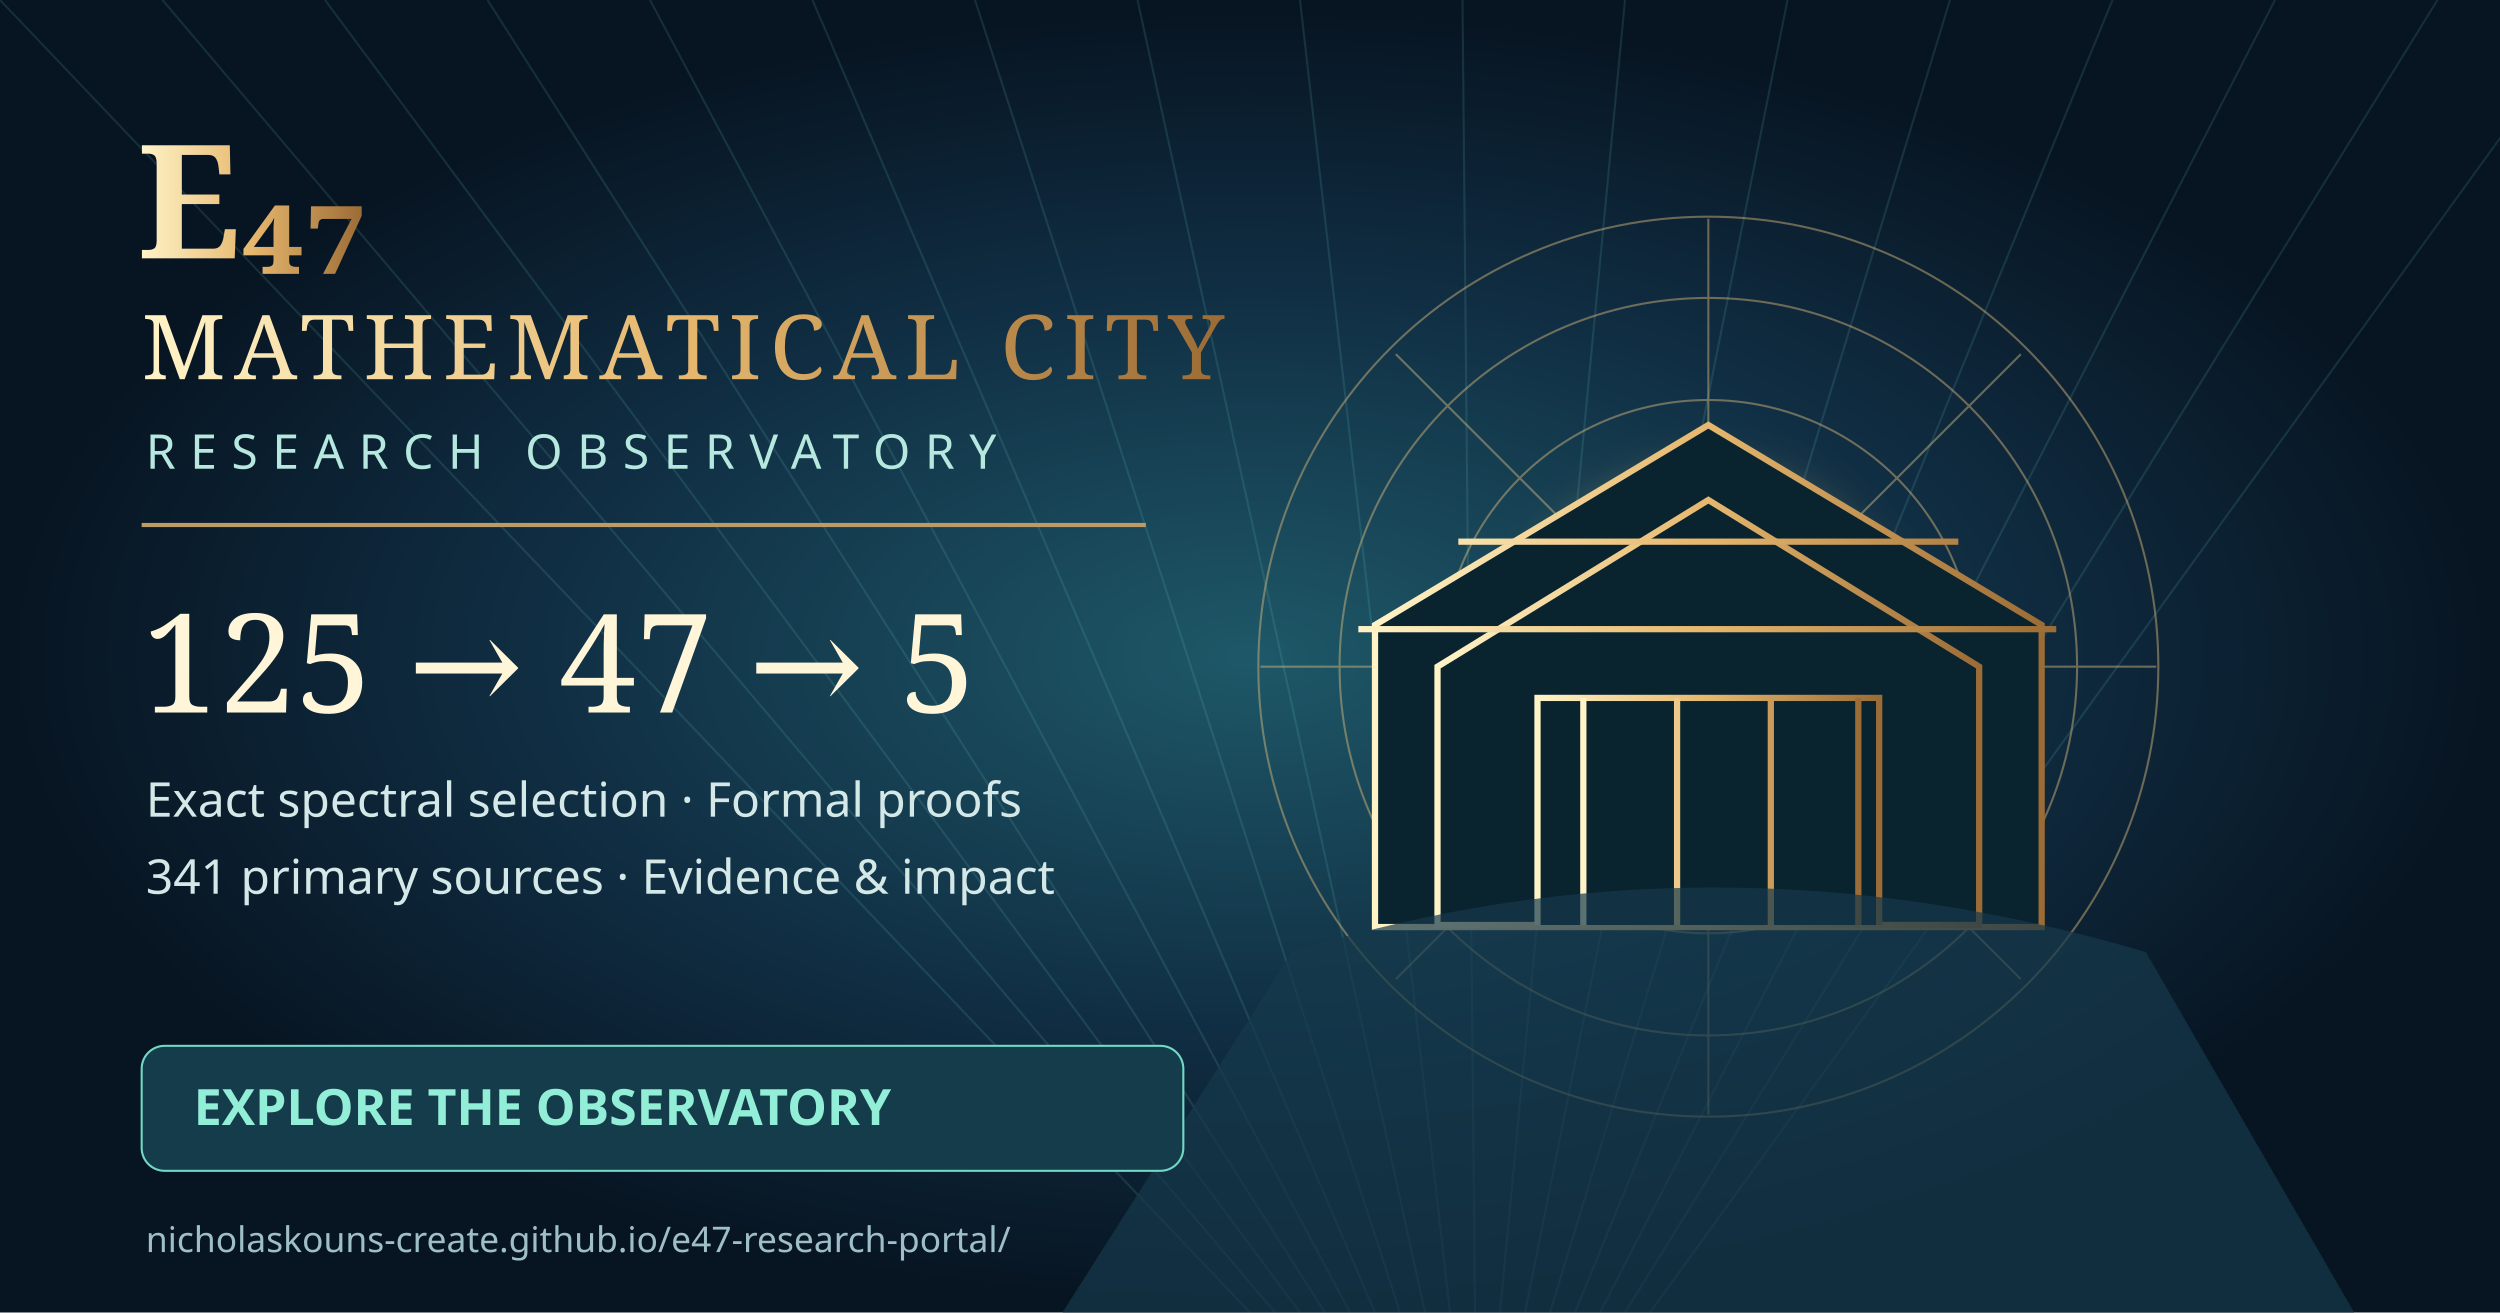
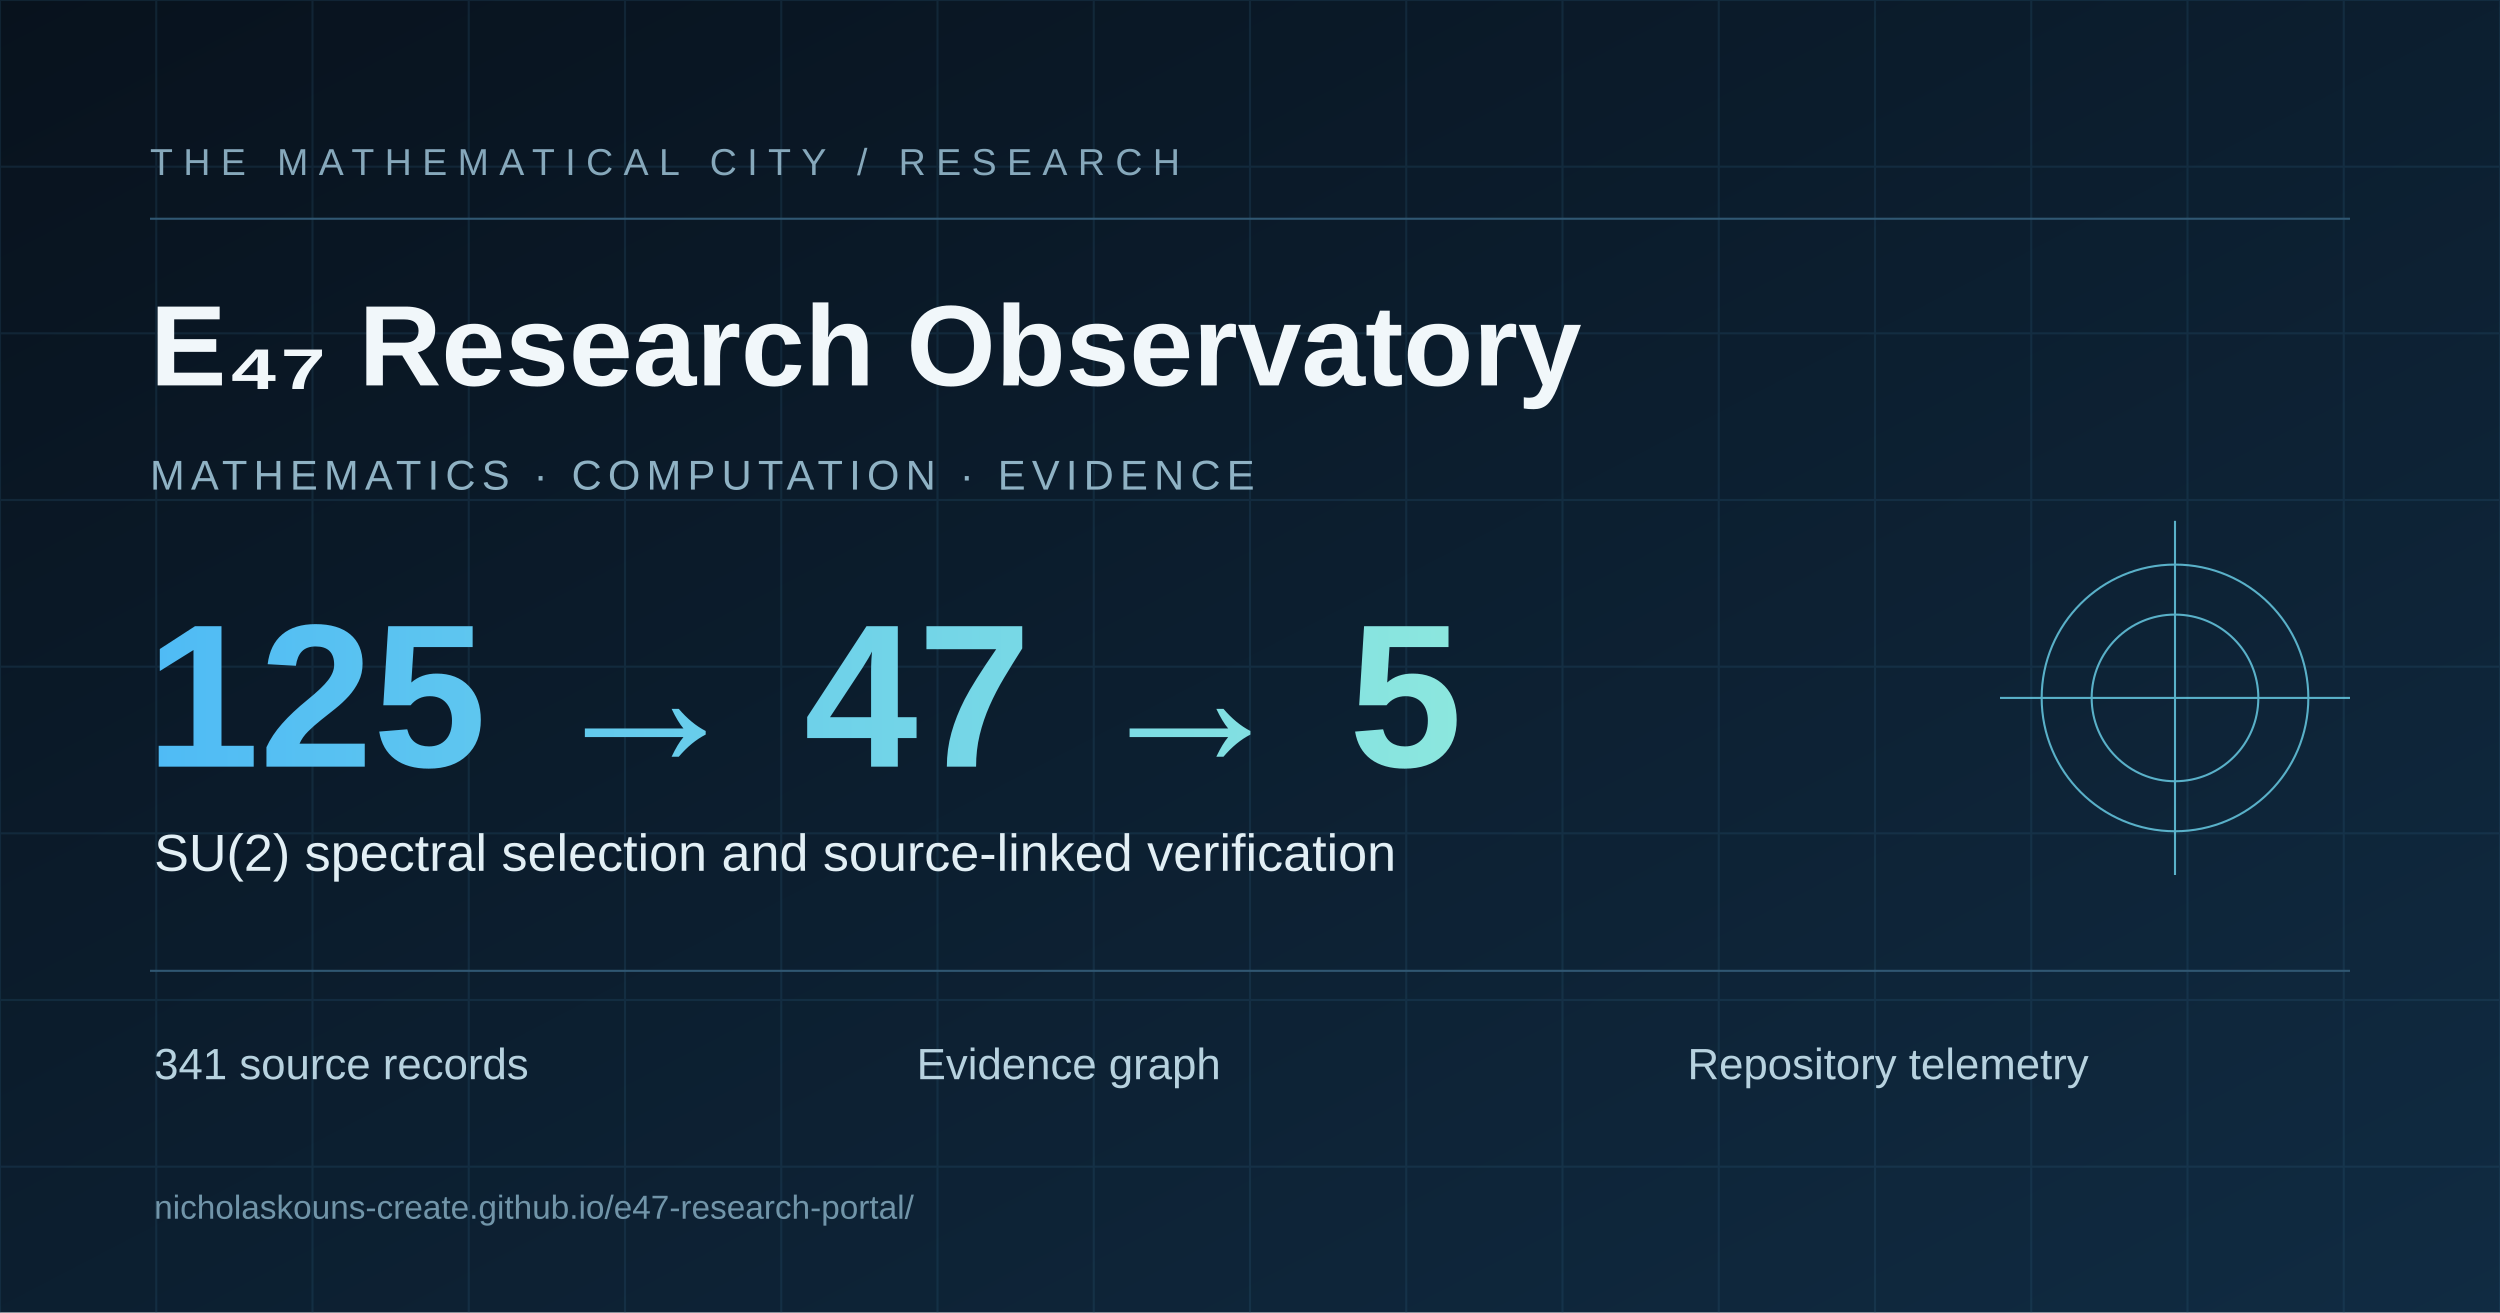
<svg xmlns="http://www.w3.org/2000/svg" width="1200" height="630" viewBox="0 0 1200 630">
  <defs>
-     <radialGradient id="sky">
-       <stop stop-color="#1e5868" />
-       <stop offset=".58" stop-color="#102d42" />
-       <stop offset="1" stop-color="#071421" />
-     </radialGradient>
-     <linearGradient id="gold">
-       <stop stop-color="#fff3c7" />
-       <stop offset=".5" stop-color="#e6b76d" />
-       <stop offset="1" stop-color="#9c6c36" />
+     <linearGradient id="bg" x2="1" y2="1">
+       <stop stop-color="#08121d" />
+       <stop offset="1" stop-color="#102b42" />
    </linearGradient>
-     <filter id="glow">
-       <feGaussianBlur stdDeviation="8" />
-     </filter>
+     <linearGradient id="cyan" x2="1">
+       <stop stop-color="#4fbbf5" />
+       <stop offset="1" stop-color="#8ce7de" />
+     </linearGradient>
  </defs>
-   <rect width="1200" height="630" fill="url(#sky)" />
-   <g fill="none" stroke="#68c8c4" opacity=".15">
-     <path d="M0 0 L600 630" />
-     <path d="M78 0 L612 630" />
-     <path d="M156 0 L624 630" />
-     <path d="M234 0 L636 630" />
-     <path d="M312 0 L648 630" />
-     <path d="M390 0 L660 630" />
-     <path d="M468 0 L672 630" />
-     <path d="M546 0 L684 630" />
-     <path d="M624 0 L696 630" />
-     <path d="M702 0 L708 630" />
-     <path d="M780 0 L720 630" />
-     <path d="M858 0 L732 630" />
-     <path d="M936 0 L744 630" />
-     <path d="M1014 0 L756 630" />
-     <path d="M1092 0 L768 630" />
-     <path d="M1170 0 L780 630" />
-     <path d="M1248 0 L792 630" />
+   <rect width="1200" height="630" fill="url(#bg)" />
+   <g stroke="#2c5d7b" stroke-width="1" opacity=".23">
+     <path d="M0 0 V630" />
+     <path d="M75 0 V630" />
+     <path d="M150 0 V630" />
+     <path d="M225 0 V630" />
+     <path d="M300 0 V630" />
+     <path d="M375 0 V630" />
+     <path d="M450 0 V630" />
+     <path d="M525 0 V630" />
+     <path d="M600 0 V630" />
+     <path d="M675 0 V630" />
+     <path d="M750 0 V630" />
+     <path d="M825 0 V630" />
+     <path d="M900 0 V630" />
+     <path d="M975 0 V630" />
+     <path d="M1050 0 V630" />
+     <path d="M1125 0 V630" />
+     <path d="M1200 0 V630" />
+     <path d="M0 0 H1200" />
+     <path d="M0 80 H1200" />
+     <path d="M0 160 H1200" />
+     <path d="M0 240 H1200" />
+     <path d="M0 320 H1200" />
+     <path d="M0 400 H1200" />
+     <path d="M0 480 H1200" />
+     <path d="M0 560 H1200" />
+     <path d="M0 640 H1200" />
  </g>
-   <g opacity=".45" stroke="#dfbd7c" fill="none">
-     <circle cx="820" cy="320" r="216" />
-     <circle cx="820" cy="320" r="177" />
-     <circle cx="820" cy="320" r="128" />
-     <path d="M605 320 H1035 M820 105 V535 M670 170 L970 470 M670 470 L970 170" />
+   <g font-family="Arial,Helvetica,sans-serif">
+     <text x="72" y="84" font-size="18" letter-spacing="5" fill="#86a8bb">THE MATHEMATICAL CITY  /  RESEARCH</text>
+     <path d="M72 105 H1128" stroke="#305772" />
+     <text x="72" y="185" font-size="55" fill="#f1f7fa" font-weight="600">E₄₇ Research Observatory</text>
+     <text x="72" y="235" font-size="20" fill="#8fb2c4" letter-spacing="3">MATHEMATICS   ·   COMPUTATION   ·   EVIDENCE</text>
+     <text x="70" y="368" font-size="98" font-weight="600" fill="url(#cyan)">125 → 47 → 5</text>
+     <text x="74" y="418" font-size="25" fill="#e2eff5">SU(2) spectral selection and source-linked verification</text>
+     <path d="M72 466 H1128" stroke="#305772" />
+     <text x="74" y="518" font-size="21" fill="#b7d2df">341 source records</text>
+     <text x="440" y="518" font-size="21" fill="#b7d2df">Evidence graph</text>
+     <text x="810" y="518" font-size="21" fill="#b7d2df">Repository telemetry</text>
+     <text x="74" y="585" font-size="16" fill="#7195a9">nicholaskouns-create.github.io/e47-research-portal/</text>
  </g>
-   <circle cx="820" cy="320" r="100" fill="#d9b874" opacity=".18" filter="url(#glow)" />
-   <g stroke="url(#gold)" stroke-width="3" fill="#09232f">
-     <path d="M660 445 V300 L820 204 L980 300 V445 Z" />
-     <path d="M690 444 V320 L820 240 L950 320 V444 Z" />
-     <path d="M738 444 V335 H902 V444" />
-     <path d="M760 335 V444 M805 335 V444 M850 335 V444 M892 335 V444" />
-     <path d="M652 302 H987 M700 260 H940" />
+   <g fill="none" stroke="#6cd4ed" opacity=".8">
+     <circle cx="1044" cy="335" r="64" />
+     <circle cx="1044" cy="335" r="40" />
+     <path d="M960 335 H1128 M1044 250 V420" />
  </g>
-   <path d="M620 457 Q820 395 1030 457 L1130 630 H510 Z" fill="#15394b" opacity=".7" />
-   <g font-family="Georgia,serif" fill="url(#gold)">
-     <text x="66" y="124" font-size="76" font-weight="bold">E₄₇</text>
-     <text x="68" y="182" font-size="43" letter-spacing="4">MATHEMATICAL CITY</text>
-   </g>
-   <text x="70" y="225" font-family="system-ui" font-size="23" letter-spacing="7" fill="#b6e8df">RESEARCH OBSERVATORY</text>
-   <path d="M68 252 H550" stroke="#bd9b66" stroke-width="2" />
-   <text x="68" y="342" font-family="Georgia,serif" font-size="66" fill="#fff5d8">125 → 47 → 5</text>
-   <text x="70" y="392" font-family="system-ui" font-size="23" fill="#d4e8e8">Exact spectral selection · Formal proofs</text>
-   <text x="70" y="429" font-family="system-ui" font-size="23" fill="#d4e8e8">341 primary sources · Evidence &amp; impact</text>
-   <rect x="68" y="502" width="500" height="60" rx="11" fill="#153c4b" stroke="#72d9c5" />
-   <text x="93" y="540" font-family="system-ui" font-size="24" font-weight="600" fill="#93eed8">EXPLORE THE OBSERVATORY</text>
-   <text x="70" y="601" font-family="system-ui" font-size="17" fill="#9fbfc6">nicholaskouns-create.github.io/e47-research-portal/</text>
</svg>
